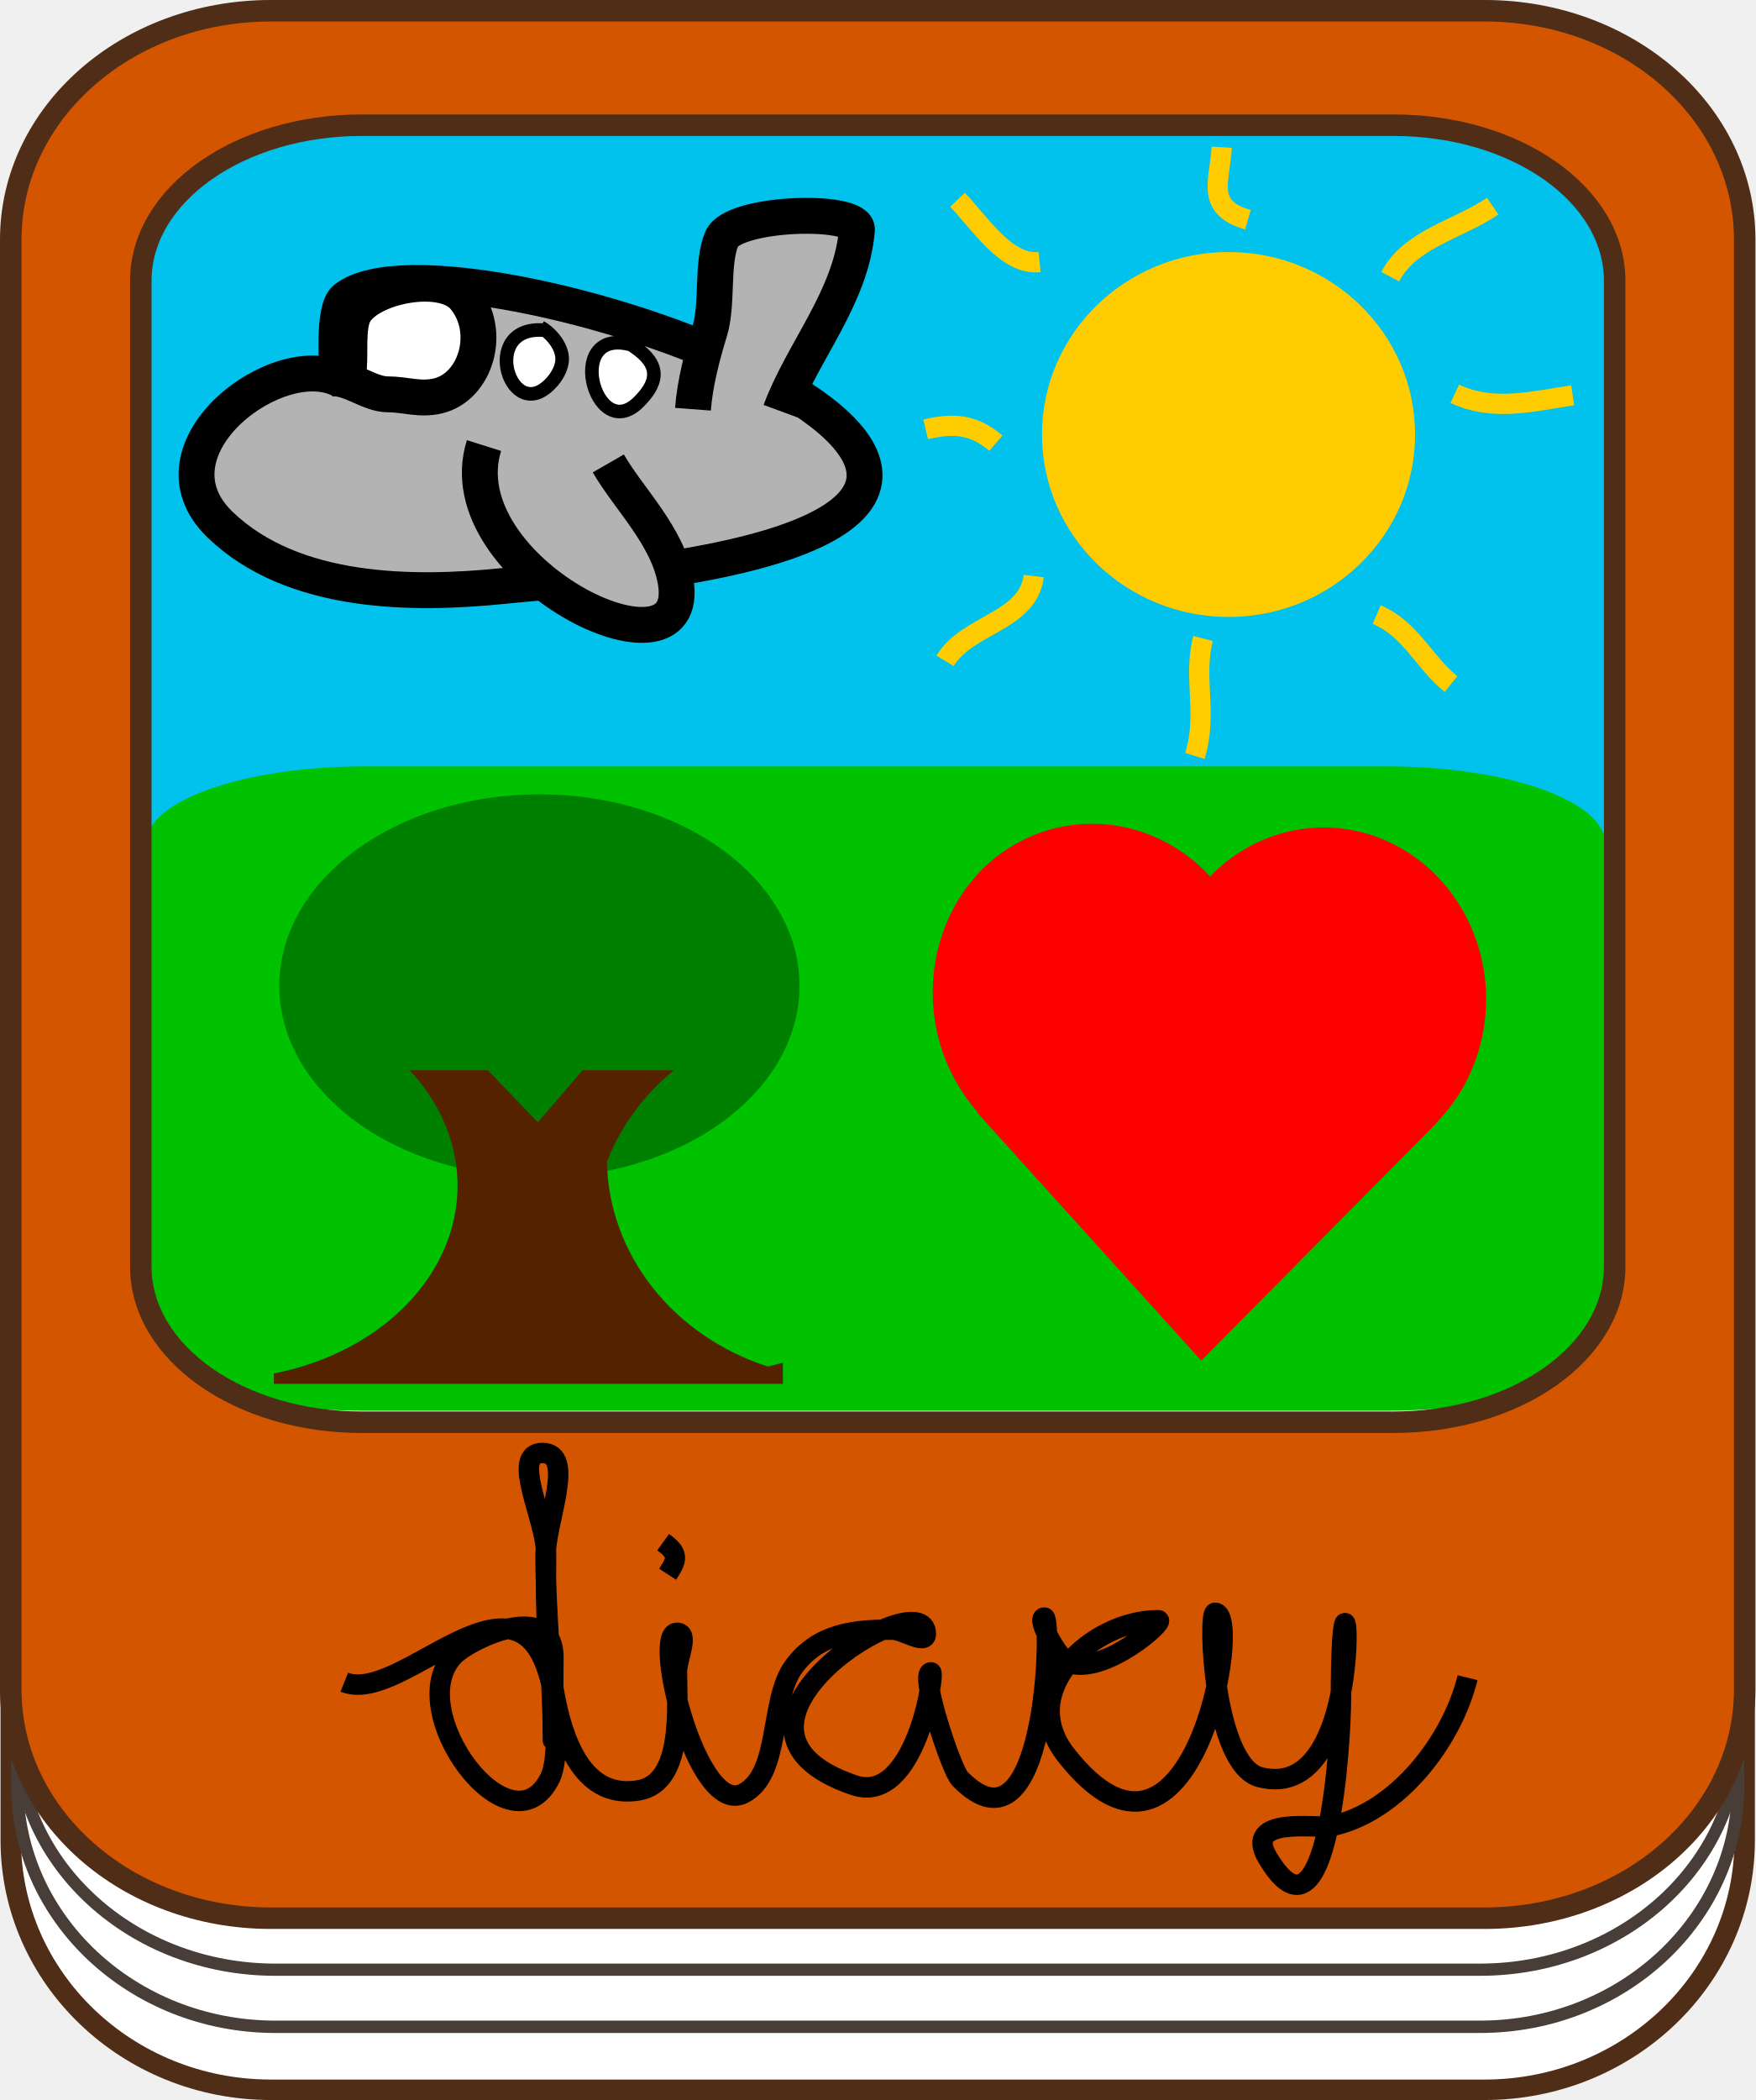
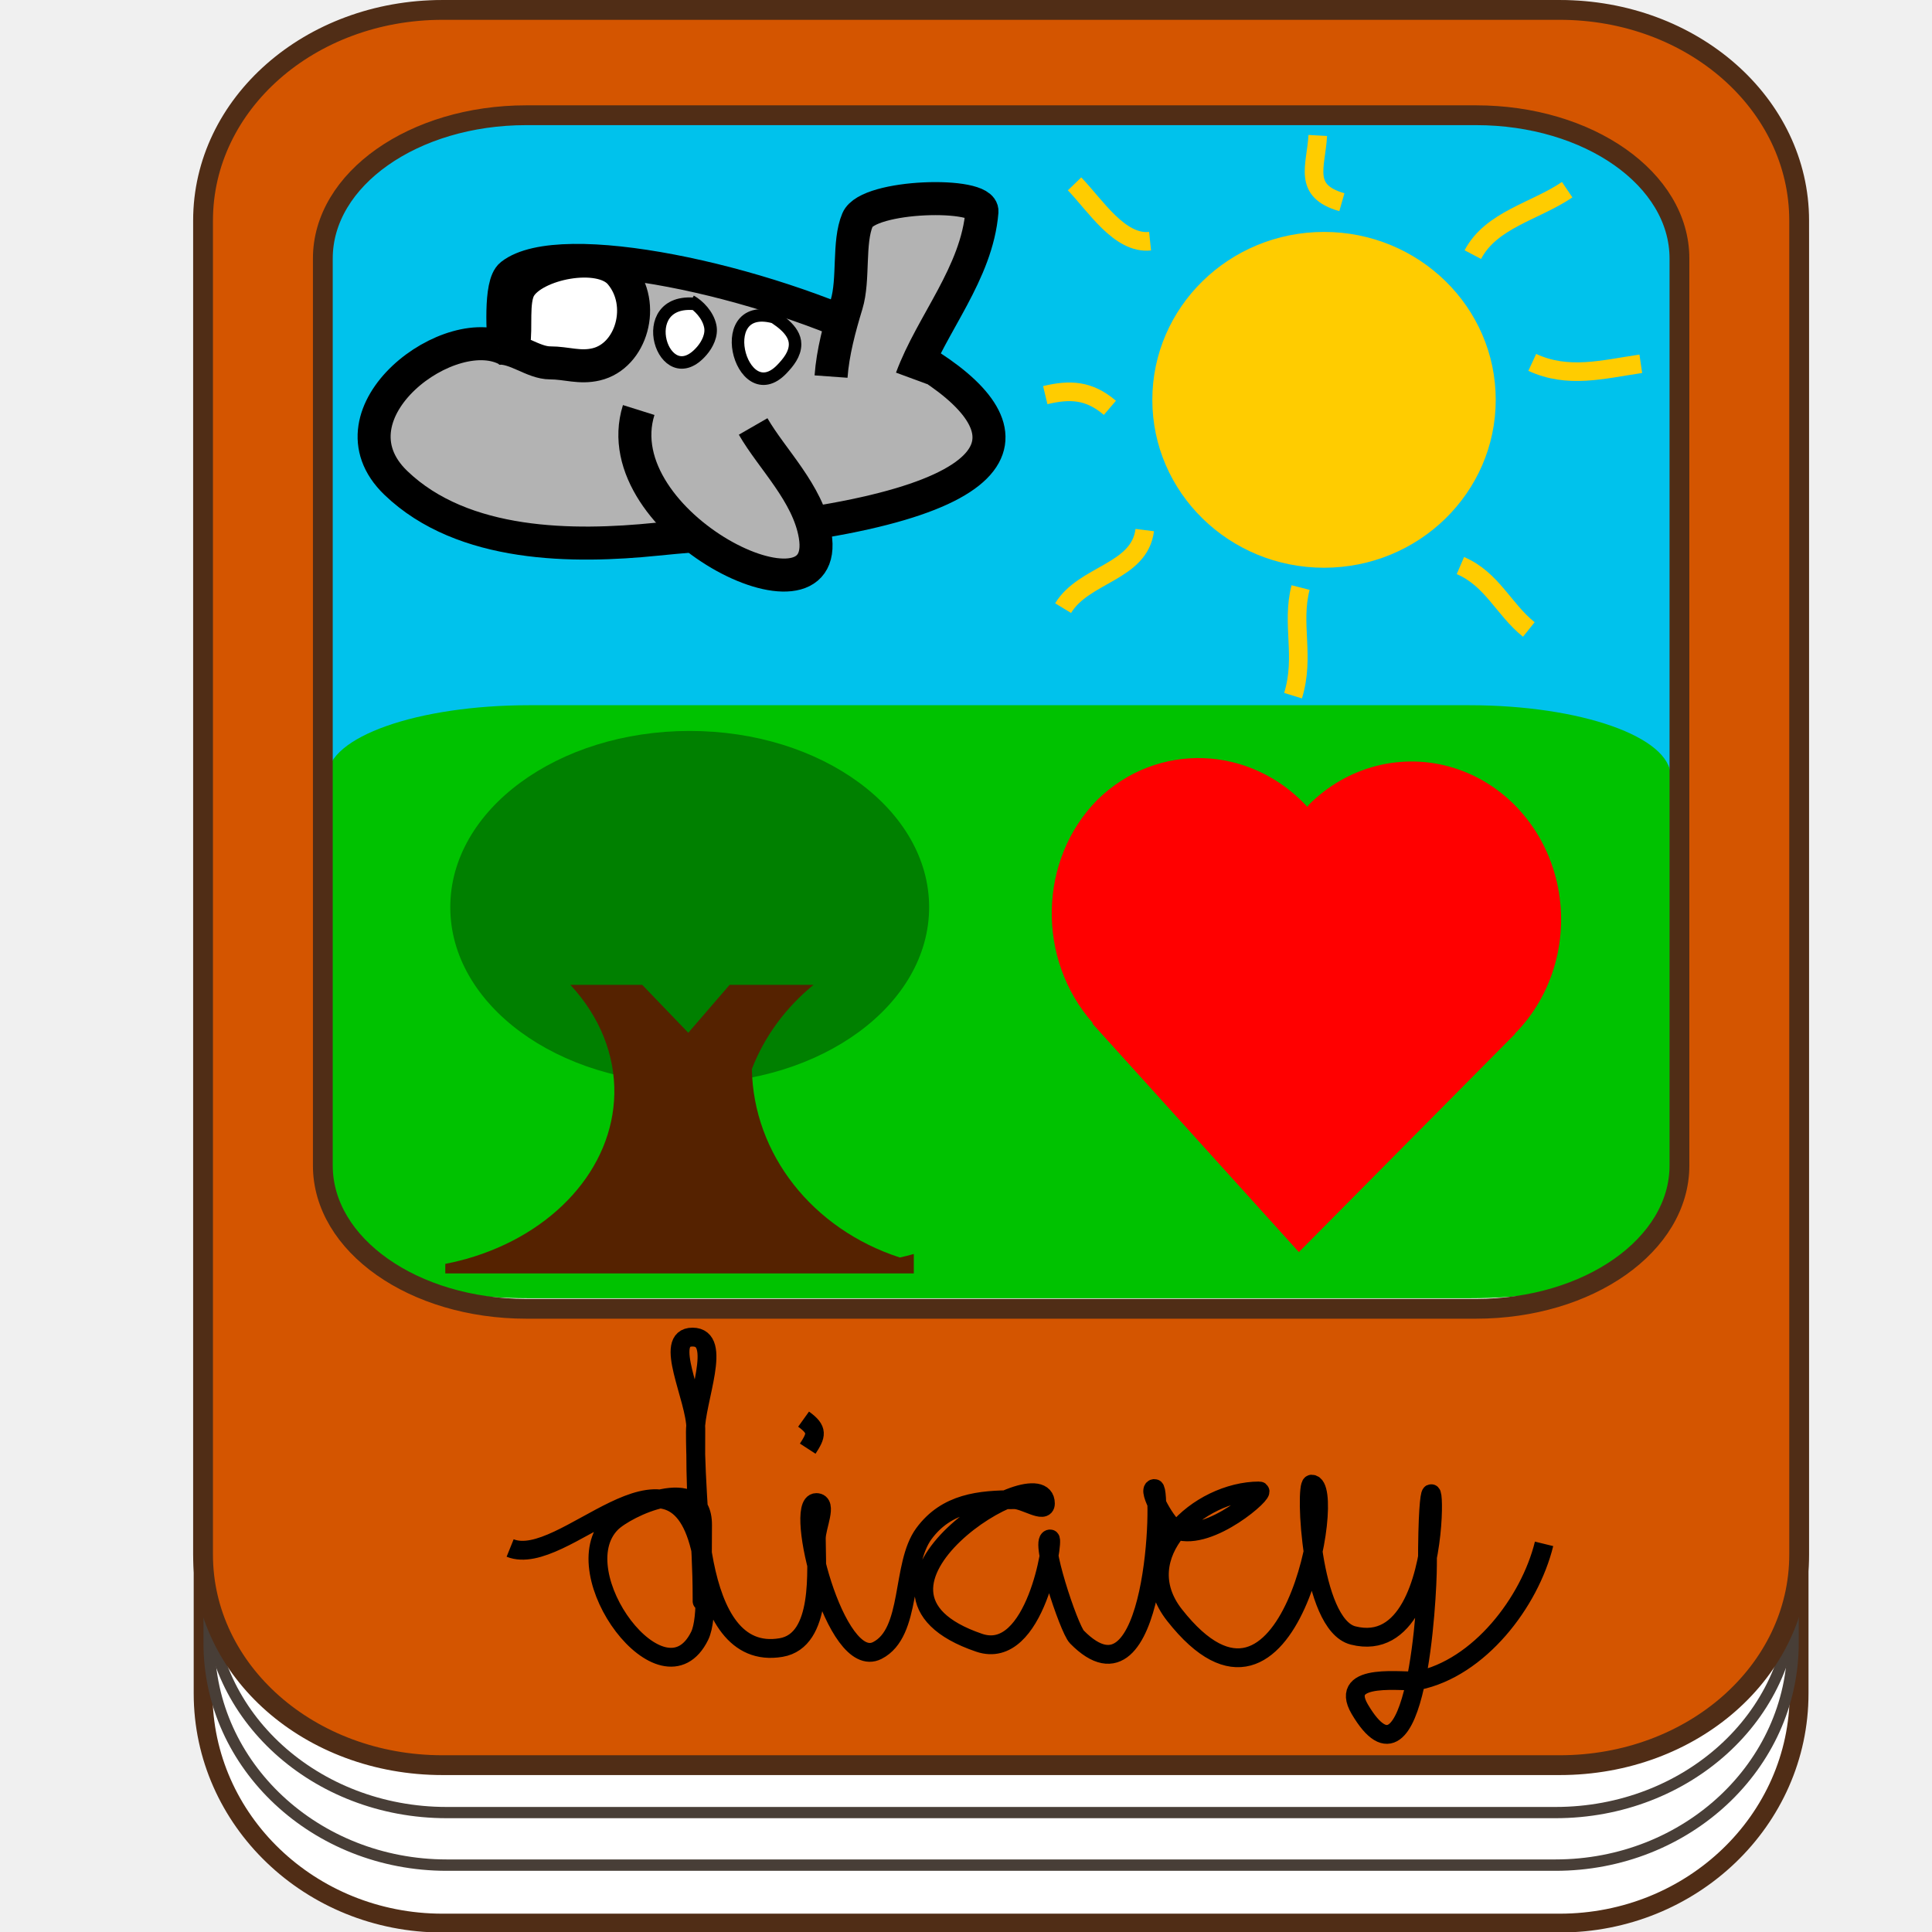
- <svg xmlns="http://www.w3.org/2000/svg" width="23mm" height="27.507mm" viewBox="0 0 23 27.507" version="1.1" id="svg8">
+ <svg xmlns="http://www.w3.org/2000/svg" width="27.5mm" height="27.5mm" viewBox="0 0 27.5 27.5" version="1.1" id="svg8">
  <defs id="defs2">
    <filter style="color-interpolation-filters:sRGB" id="filter1076" x="-0" width="1" y="-0" height="1">
      <feGaussianBlur stdDeviation="0.001" id="feGaussianBlur1078" />
    </filter>
  </defs>
  <g id="layer1" transform="translate(0.1321665,0.1321665)">
-     <rect style="fill:#ffffff;fill-rule:evenodd;stroke:#502d16;stroke-width:0.268;stroke-miterlimit:4;stroke-dasharray:none;stroke-opacity:1" id="rect20-6" width="22.717" height="27.232" x="0.009" y="0.009" rx="3.408" ry="3.268" />
-     <rect style="fill:none;fill-rule:evenodd;stroke:#483e37;stroke-width:0.16;stroke-miterlimit:4;stroke-dasharray:none;stroke-opacity:1" id="rect20-6-2" width="22.547" height="25.584" x="0.094" y="0.084" rx="3.382" ry="3.07" />
-     <rect style="fill:none;fill-rule:evenodd;stroke:#483e37;stroke-width:0.162;stroke-miterlimit:4;stroke-dasharray:none;stroke-opacity:1" id="rect20-6-2-9-1" width="22.545" height="26.331" x="0.095" y="0.085" rx="3.382" ry="3.16" />
+     <rect style="fill:#ffffff;fill-rule:evenodd;stroke:#502d16;stroke-width:0.268;stroke-miterlimit:4;stroke-dasharray:none;stroke-opacity:1" id="rect20-6" width="22.717" height="27.232" x="2.759" y="0.009" rx="3.408" ry="3.268" />
+     <rect style="fill:none;fill-rule:evenodd;stroke:#483e37;stroke-width:0.16;stroke-miterlimit:4;stroke-dasharray:none;stroke-opacity:1" id="rect20-6-2" width="22.547" height="25.584" x="2.844" y="0.084" rx="3.382" ry="3.07" />
+     <rect style="fill:none;fill-rule:evenodd;stroke:#483e37;stroke-width:0.162;stroke-miterlimit:4;stroke-dasharray:none;stroke-opacity:1" id="rect20-6-2-9-1" width="22.545" height="26.331" x="2.845" y="0.085" rx="3.382" ry="3.16" />
  </g>
  <g id="layer5" style="display:inline;filter:url(#filter1076)" transform="translate(0.1321665,0.1321665)">
-     <path id="rect20-6-6-2-3" style="fill:#00c2ec;fill-opacity:1;fill-rule:evenodd;stroke:none;stroke-width:0.182;stroke-miterlimit:4;stroke-dasharray:none;stroke-opacity:1" d="M 4.674,1.229 H 18.058 c 1.589,0 2.868,0.661 2.868,1.483 v 9.392 c 0,0.822 -1.279,1.483 -2.868,1.483 H 4.674 c -1.589,0 -2.868,-0.661 -2.868,-1.483 V 2.712 c 0,-0.822 1.279,-1.483 2.868,-1.483 z" />
-     <path id="rect20-6-6-2-3-6" style="display:inline;fill:#00c200;fill-opacity:1;fill-rule:evenodd;stroke:none;stroke-width:0.15;stroke-miterlimit:4;stroke-dasharray:none;stroke-opacity:1" d="M 4.648,9.906 H 18.031 c 1.589,0 2.868,0.452 2.868,1.013 v 6.415 c 0,0.561 -1.279,1.013 -2.868,1.013 H 4.648 c -1.589,0 -2.868,-0.452 -2.868,-1.013 v -6.415 c 0,-0.561 1.279,-1.013 2.868,-1.013 z" />
+     <path id="rect20-6-6-2-3" style="fill:#00c2ec;fill-opacity:1;fill-rule:evenodd;stroke:none;stroke-width:0.182;stroke-miterlimit:4;stroke-dasharray:none;stroke-opacity:1" d="M 7.424,1.229 H 20.808 c 1.589,0 2.868,0.661 2.868,1.483 v 9.392 c 0,0.822 -1.279,1.483 -2.868,1.483 H 7.424 c -1.589,0 -2.868,-0.661 -2.868,-1.483 V 2.712 c 0,-0.822 1.279,-1.483 2.868,-1.483 z" />
+     <path id="rect20-6-6-2-3-6" style="display:inline;fill:#00c200;fill-opacity:1;fill-rule:evenodd;stroke:none;stroke-width:0.15;stroke-miterlimit:4;stroke-dasharray:none;stroke-opacity:1" d="M 7.398,9.906 H 20.781 c 1.589,0 2.868,0.452 2.868,1.013 v 6.415 c 0,0.561 -1.279,1.013 -2.868,1.013 H 7.398 c -1.589,0 -2.868,-0.452 -2.868,-1.013 v -6.415 c 0,-0.561 1.279,-1.013 2.868,-1.013 z" />
  </g>
  <g id="layer2" transform="translate(0.1321665,0.1321665)">
-     <path id="rect20-6-6" style="fill:#d45500;fill-rule:evenodd;stroke:#502d16;stroke-width:1.065;stroke-opacity:1" d="m 12.912,0.033 c -7.135,0 -12.879,5.054 -12.879,11.332 v 71.766 c 0,6.278 5.744,11.332 12.879,11.332 h 60.105 c 7.135,0 12.879,-5.054 12.879,-11.332 V 11.365 c 0,-6.278 -5.744,-11.332 -12.879,-11.332 z m 4.508,5.666 h 51.09 c 6.065,0 10.947,3.436 10.947,7.705 v 48.801 c 0,4.269 -4.882,7.705 -10.947,7.705 H 17.42 c -6.065,0 -10.947,-3.436 -10.947,-7.705 V 13.404 c 0,-4.269 4.882,-7.705 10.947,-7.705 z" transform="scale(0.2645833)" />
+     <path id="rect20-6-6" style="fill:#d45500;fill-rule:evenodd;stroke:#502d16;stroke-width:0.282;stroke-opacity:1" d="m 6.166,0.009 c -1.888,0 -3.408,1.337 -3.408,2.998 V 21.995 c 0,1.661 1.52,2.998 3.408,2.998 H 22.069 c 1.888,0 3.408,-1.337 3.408,-2.998 V 3.007 c 0,-1.661 -1.52,-2.998 -3.408,-2.998 z M 7.359,1.508 h 13.518 c 1.605,0 2.896,0.909 2.896,2.039 V 16.458 c 0,1.129 -1.292,2.039 -2.896,2.039 H 7.359 c -1.605,0 -2.896,-0.909 -2.896,-2.039 V 3.547 c 0,-1.129 1.292,-2.039 2.896,-2.039 z" />
  </g>
  <g id="layer4" transform="translate(0.1321665,0.1321665)">
-     <path style="fill:none;stroke:#000000;stroke-width:0.268px;stroke-linecap:butt;stroke-linejoin:miter;stroke-opacity:1" d="m 4.379,21.902 c 0.758,0.306 2.285,-1.717 2.705,-0.007 0.069,0.282 0.115,1.008 -0.007,1.257 -0.515,1.05 -1.96,-0.889 -1.261,-1.602 0.217,-0.221 1.302,-0.729 1.302,0.021 0,0.341 -0.007,1.362 -0.007,1.022 0,-0.778 -0.095,-1.568 -0.095,-2.347 0,-0.449 0.398,-1.346 -0.041,-1.346 -0.426,0 0.047,0.87 0.047,1.305 0,0.757 -0.078,3.332 1.213,3.114 0.597,-0.101 0.502,-1.109 0.502,-1.553 0,-0.17 0.167,-0.511 0,-0.511 -0.328,0 0.267,2.411 0.868,2.106 0.502,-0.255 0.335,-1.218 0.664,-1.664 0.323,-0.438 0.795,-0.483 1.288,-0.483 0.148,0 0.441,0.207 0.441,0.055 0,-0.712 -3.161,1.229 -0.942,1.982 0.802,0.272 1.067,-1.478 1.01,-1.478 -0.158,0 0.266,1.279 0.38,1.395 1.136,1.157 1.209,-2.113 1.105,-2.113 -0.115,0 0.185,0.548 0.319,0.594 0.474,0.162 1.284,-0.559 1.173,-0.559 -0.863,0 -1.873,0.92 -1.207,1.767 1.64,2.085 2.323,-1.864 1.952,-1.864 -0.096,0 -0.022,1.999 0.59,2.154 1.545,0.392 1.058,-3.914 1.058,-1.001 0,0.464 -0.156,3.419 -0.963,2.051 -0.322,-0.547 0.67,-0.376 0.827,-0.407 0.871,-0.177 1.592,-1.115 1.796,-1.947" id="path1121" />
-     <path style="fill:none;stroke:#000000;stroke-width:0.265px;stroke-linecap:butt;stroke-linejoin:miter;stroke-opacity:1" d="m 8.556,20.068 c 0.212,0.152 0.182,0.231 0.059,0.42" id="path1124" />
+     <path style="fill:none;stroke:#000000;stroke-width:0.268px;stroke-linecap:butt;stroke-linejoin:miter;stroke-opacity:1" d="m 7.129,21.902 c 0.758,0.306 2.285,-1.717 2.705,-0.007 0.069,0.282 0.115,1.008 -0.007,1.257 -0.515,1.05 -1.96,-0.889 -1.261,-1.602 0.217,-0.221 1.302,-0.729 1.302,0.021 0,0.341 -0.007,1.362 -0.007,1.022 0,-0.778 -0.095,-1.568 -0.095,-2.347 0,-0.449 0.398,-1.346 -0.041,-1.346 -0.426,0 0.047,0.87 0.047,1.305 0,0.757 -0.078,3.332 1.213,3.114 0.597,-0.101 0.502,-1.109 0.502,-1.553 0,-0.17 0.167,-0.511 0,-0.511 -0.328,0 0.267,2.411 0.868,2.106 0.502,-0.255 0.335,-1.218 0.664,-1.664 0.323,-0.438 0.795,-0.483 1.288,-0.483 0.148,0 0.441,0.207 0.441,0.055 0,-0.712 -3.161,1.229 -0.942,1.982 0.802,0.272 1.067,-1.478 1.01,-1.478 -0.158,0 0.266,1.279 0.38,1.395 1.136,1.157 1.209,-2.113 1.105,-2.113 -0.115,0 0.185,0.548 0.319,0.594 0.474,0.162 1.284,-0.559 1.173,-0.559 -0.863,0 -1.873,0.92 -1.207,1.767 1.64,2.085 2.323,-1.864 1.952,-1.864 -0.096,0 -0.022,1.999 0.59,2.154 1.545,0.392 1.058,-3.914 1.058,-1.001 0,0.464 -0.156,3.419 -0.963,2.051 -0.322,-0.547 0.67,-0.376 0.827,-0.407 0.871,-0.177 1.592,-1.115 1.796,-1.947" id="path1121" />
+     <path style="fill:none;stroke:#000000;stroke-width:0.265px;stroke-linecap:butt;stroke-linejoin:miter;stroke-opacity:1" d="m 11.306,20.068 c 0.212,0.152 0.182,0.231 0.059,0.42" id="path1124" />
  </g>
  <g id="layer3" transform="translate(0.1321665,0.1321665)">
-     <ellipse style="fill:#ffcc00;stroke-width:0.34" id="path40" cx="15.964" cy="5.559" rx="2.444" ry="2.39" />
-     <ellipse style="fill:#008000;stroke-width:0.255" id="path44" cx="6.935" cy="12.781" rx="3.408" ry="2.509" />
-     <path id="rect1188" style="fill:#552200;fill-opacity:1;stroke:none;stroke-width:0.666;stroke-miterlimit:4;stroke-dasharray:none;stroke-opacity:1" d="m 19.789,52.482 a 11.954,9.572 0 0 1 2.367,5.875 11.954,9.572 0 0 1 -7.959,8.869 11.954,9.572 0 0 1 -1.135,0.27 v 0.516 h 25.207 v -1.049 a 11.954,10.944 0 0 1 -0.754,0.188 A 11.954,10.944 0 0 1 29.557,57.012 11.954,10.944 0 0 1 32.875,52.482 h -4.518 l -2.221,2.578 -2.482,-2.578 z" transform="scale(0.2645833)" />
-     <path id="rect1275" style="fill:#ff0000;fill-opacity:1;stroke:none;stroke-width:0.183;stroke-miterlimit:4;stroke-dasharray:none;stroke-opacity:1" d="m 12.74,11.25 a 2.265,2.139 83.651 0 0 -0.066,3.181 l -0.007,0.007 2.939,3.252 3.078,-3.106 -0.003,-0.003 a 2.128,2.249 0 0 0 0.598,-2.155 2.128,2.249 0 0 0 -1.469,-1.628 2.128,2.249 0 0 0 -2.069,0.531 l 0.003,0.003 -0.018,0.019 A 2.265,2.139 83.651 0 0 12.74,11.25 Z" />
-     <path style="fill:#b3b3b3;stroke:#000000;stroke-width:0.47px;stroke-linecap:butt;stroke-linejoin:miter;stroke-opacity:1" d="M 4.36,4.86 C 3.554,4.378 1.715,5.743 2.752,6.741 3.711,7.663 5.289,7.663 6.465,7.543 7.139,7.474 7.821,7.441 8.492,7.343 15.937,6.249 5.792,2.686 4.395,3.781 4.225,3.915 4.282,4.641 4.296,4.902" id="path1305" />
-     <path style="fill:#b3b3b3;stroke:#000000;stroke-width:0.47px;stroke-linecap:butt;stroke-linejoin:miter;stroke-opacity:1" d="M 6.209,5.704 C 5.697,7.335 8.967,8.938 8.72,7.485 8.618,6.888 8.107,6.405 7.838,5.938" id="path1307" />
-     <path style="fill:#b3b3b3;stroke:#000000;stroke-width:0.47px;stroke-linecap:butt;stroke-linejoin:miter;stroke-opacity:1" d="M 8.947,5.228 C 8.973,4.883 9.068,4.527 9.168,4.199 9.276,3.843 9.188,3.317 9.324,2.996 9.476,2.64 11.118,2.598 11.095,2.879 11.024,3.757 10.379,4.476 10.093,5.253" id="path1309" />
-     <path style="fill:#ffffff;stroke:#000000;stroke-width:0.47px;stroke-linecap:butt;stroke-linejoin:miter;stroke-opacity:1" d="m 4.203,4.824 c 0.256,-0.019 0.5,0.209 0.746,0.209 0.231,0 0.419,0.077 0.655,0.021 C 6.107,4.936 6.321,4.199 5.947,3.76 5.661,3.423 4.714,3.613 4.513,3.965 4.405,4.156 4.47,4.541 4.429,4.764" id="path1315" />
-     <path style="fill:#ffffff;stroke:#000000;stroke-width:0.178;stroke-linecap:butt;stroke-linejoin:miter;stroke-miterlimit:4;stroke-dasharray:none;stroke-opacity:1" d="M 7.028,4.196 C 6.113,4.089 6.563,5.501 7.11,4.859 7.185,4.771 7.255,4.637 7.227,4.508 7.194,4.352 7.064,4.217 6.95,4.153" id="path1323" />
-     <path style="fill:#ffffff;stroke:#000000;stroke-width:0.178;stroke-linecap:butt;stroke-linejoin:miter;stroke-miterlimit:4;stroke-dasharray:none;stroke-opacity:1" d="m 8.227,4.412 c -1.017,-0.377 -0.57,1.335 0.024,0.706 0.085,-0.09 0.184,-0.207 0.184,-0.351 0,-0.214 -0.264,-0.363 -0.386,-0.44" id="path1325" />
-     <path style="fill:none;stroke:#ffcc00;stroke-width:0.265px;stroke-linecap:butt;stroke-linejoin:miter;stroke-opacity:1" d="M 18.082,3.492 C 18.344,2.994 18.967,2.878 19.425,2.568" id="path1337" />
-     <path style="fill:none;stroke:#ffcc00;stroke-width:0.265px;stroke-linecap:butt;stroke-linejoin:miter;stroke-opacity:1" d="m 18.928,5.026 c 0.511,0.236 1,0.1 1.545,0.02" id="path1339" />
-     <path style="fill:none;stroke:#ffcc00;stroke-width:0.265px;stroke-linecap:butt;stroke-linejoin:miter;stroke-opacity:1" d="m 17.905,7.918 c 0.452,0.194 0.614,0.621 0.974,0.91" id="path1341" />
-     <path style="fill:none;stroke:#ffcc00;stroke-width:0.265px;stroke-linecap:butt;stroke-linejoin:miter;stroke-opacity:1" d="m 15.63,8.231 c -0.135,0.528 0.066,0.975 -0.107,1.539" id="path1345" />
-     <path style="fill:none;stroke:#ffcc00;stroke-width:0.265px;stroke-linecap:butt;stroke-linejoin:miter;stroke-opacity:1" d="M 13.488,3.301 C 13.054,3.347 12.709,2.792 12.413,2.485" id="path1349" />
-     <path style="fill:none;stroke:#ffcc00;stroke-width:0.265px;stroke-linecap:butt;stroke-linejoin:miter;stroke-opacity:1" d="M 16.218,2.746 C 15.654,2.585 15.85,2.24 15.875,1.796" id="path1357" />
-     <path style="fill:none;stroke:#ffcc00;stroke-width:0.265px;stroke-linecap:butt;stroke-linejoin:miter;stroke-opacity:1" d="M 12.916,5.673 C 12.619,5.419 12.347,5.408 11.996,5.492" id="path1361" />
-     <path style="fill:none;stroke:#ffcc00;stroke-width:0.265px;stroke-linecap:butt;stroke-linejoin:miter;stroke-opacity:1" d="m 13.412,7.413 c -0.075,0.602 -0.865,0.622 -1.162,1.111" id="path1363" />
+     <ellipse style="fill:#ffcc00;stroke-width:0.34" id="path40" cx="18.714" cy="5.559" rx="2.444" ry="2.39" />
+     <ellipse style="fill:#008000;stroke-width:0.255" id="path44" cx="9.685" cy="12.781" rx="3.408" ry="2.509" />
+     <path id="rect1188" style="fill:#552200;fill-opacity:1;stroke:none;stroke-width:0.176;stroke-miterlimit:4;stroke-dasharray:none;stroke-opacity:1" d="m 7.986,13.886 a 3.163,2.533 0 0 1 0.626,1.554 3.163,2.533 0 0 1 -2.106,2.347 3.163,2.533 0 0 1 -0.3,0.071 v 0.136 h 6.669 v -0.277 a 3.163,2.896 0 0 1 -0.199,0.05 3.163,2.896 0 0 1 -2.106,-2.683 3.163,2.896 0 0 1 0.878,-1.198 H 10.253 L 9.665,14.568 9.009,13.886 Z" />
+     <path id="rect1275" style="fill:#ff0000;fill-opacity:1;stroke:none;stroke-width:0.183;stroke-miterlimit:4;stroke-dasharray:none;stroke-opacity:1" d="m 15.49,11.25 a 2.265,2.139 83.651 0 0 -0.066,3.181 l -0.007,0.007 2.939,3.252 3.078,-3.106 -0.003,-0.003 a 2.128,2.249 0 0 0 0.598,-2.155 2.128,2.249 0 0 0 -1.469,-1.628 2.128,2.249 0 0 0 -2.069,0.531 l 0.003,0.003 -0.018,0.019 A 2.265,2.139 83.651 0 0 15.49,11.25 Z" />
+     <path style="fill:#b3b3b3;stroke:#000000;stroke-width:0.47px;stroke-linecap:butt;stroke-linejoin:miter;stroke-opacity:1" d="M 7.11,4.86 C 6.304,4.378 4.465,5.743 5.502,6.741 6.461,7.663 8.039,7.663 9.215,7.543 9.889,7.474 10.571,7.441 11.242,7.343 18.687,6.249 8.542,2.686 7.145,3.781 6.975,3.915 7.032,4.641 7.046,4.902" id="path1305" />
+     <path style="fill:#b3b3b3;stroke:#000000;stroke-width:0.47px;stroke-linecap:butt;stroke-linejoin:miter;stroke-opacity:1" d="M 8.959,5.704 C 8.447,7.335 11.717,8.938 11.47,7.485 11.368,6.888 10.857,6.405 10.588,5.938" id="path1307" />
+     <path style="fill:#b3b3b3;stroke:#000000;stroke-width:0.47px;stroke-linecap:butt;stroke-linejoin:miter;stroke-opacity:1" d="m 11.697,5.228 c 0.025,-0.345 0.121,-0.7 0.221,-1.028 0.108,-0.356 0.02,-0.882 0.156,-1.204 0.151,-0.356 1.794,-0.398 1.771,-0.117 -0.071,0.879 -0.717,1.598 -1.003,2.374" id="path1309" />
+     <path style="fill:#ffffff;stroke:#000000;stroke-width:0.47px;stroke-linecap:butt;stroke-linejoin:miter;stroke-opacity:1" d="m 6.953,4.824 c 0.256,-0.019 0.5,0.209 0.746,0.209 0.231,0 0.419,0.077 0.655,0.021 C 8.857,4.936 9.071,4.199 8.697,3.76 8.411,3.423 7.464,3.613 7.263,3.965 7.155,4.156 7.22,4.541 7.179,4.764" id="path1315" />
+     <path style="fill:#ffffff;stroke:#000000;stroke-width:0.178;stroke-linecap:butt;stroke-linejoin:miter;stroke-miterlimit:4;stroke-dasharray:none;stroke-opacity:1" d="M 9.778,4.196 C 8.863,4.089 9.313,5.501 9.86,4.859 9.935,4.771 10.005,4.637 9.977,4.508 9.944,4.352 9.814,4.217 9.7,4.153" id="path1323" />
+     <path style="fill:#ffffff;stroke:#000000;stroke-width:0.178;stroke-linecap:butt;stroke-linejoin:miter;stroke-miterlimit:4;stroke-dasharray:none;stroke-opacity:1" d="m 10.977,4.412 c -1.017,-0.377 -0.57,1.335 0.024,0.706 0.085,-0.09 0.184,-0.207 0.184,-0.351 0,-0.214 -0.264,-0.363 -0.386,-0.44" id="path1325" />
+     <path style="fill:none;stroke:#ffcc00;stroke-width:0.265px;stroke-linecap:butt;stroke-linejoin:miter;stroke-opacity:1" d="M 20.832,3.492 C 21.094,2.994 21.717,2.878 22.175,2.568" id="path1337" />
+     <path style="fill:none;stroke:#ffcc00;stroke-width:0.265px;stroke-linecap:butt;stroke-linejoin:miter;stroke-opacity:1" d="m 21.678,5.026 c 0.511,0.236 1,0.1 1.545,0.02" id="path1339" />
+     <path style="fill:none;stroke:#ffcc00;stroke-width:0.265px;stroke-linecap:butt;stroke-linejoin:miter;stroke-opacity:1" d="m 20.655,7.918 c 0.452,0.194 0.614,0.621 0.974,0.91" id="path1341" />
+     <path style="fill:none;stroke:#ffcc00;stroke-width:0.265px;stroke-linecap:butt;stroke-linejoin:miter;stroke-opacity:1" d="m 18.38,8.231 c -0.135,0.528 0.066,0.975 -0.107,1.539" id="path1345" />
+     <path style="fill:none;stroke:#ffcc00;stroke-width:0.265px;stroke-linecap:butt;stroke-linejoin:miter;stroke-opacity:1" d="M 16.238,3.301 C 15.804,3.347 15.459,2.792 15.163,2.485" id="path1349" />
+     <path style="fill:none;stroke:#ffcc00;stroke-width:0.265px;stroke-linecap:butt;stroke-linejoin:miter;stroke-opacity:1" d="M 18.968,2.746 C 18.404,2.585 18.6,2.24 18.625,1.796" id="path1357" />
+     <path style="fill:none;stroke:#ffcc00;stroke-width:0.265px;stroke-linecap:butt;stroke-linejoin:miter;stroke-opacity:1" d="M 15.666,5.673 C 15.369,5.419 15.097,5.408 14.746,5.492" id="path1361" />
+     <path style="fill:none;stroke:#ffcc00;stroke-width:0.265px;stroke-linecap:butt;stroke-linejoin:miter;stroke-opacity:1" d="m 16.162,7.413 c -0.075,0.602 -0.865,0.622 -1.162,1.111" id="path1363" />
  </g>
</svg>
